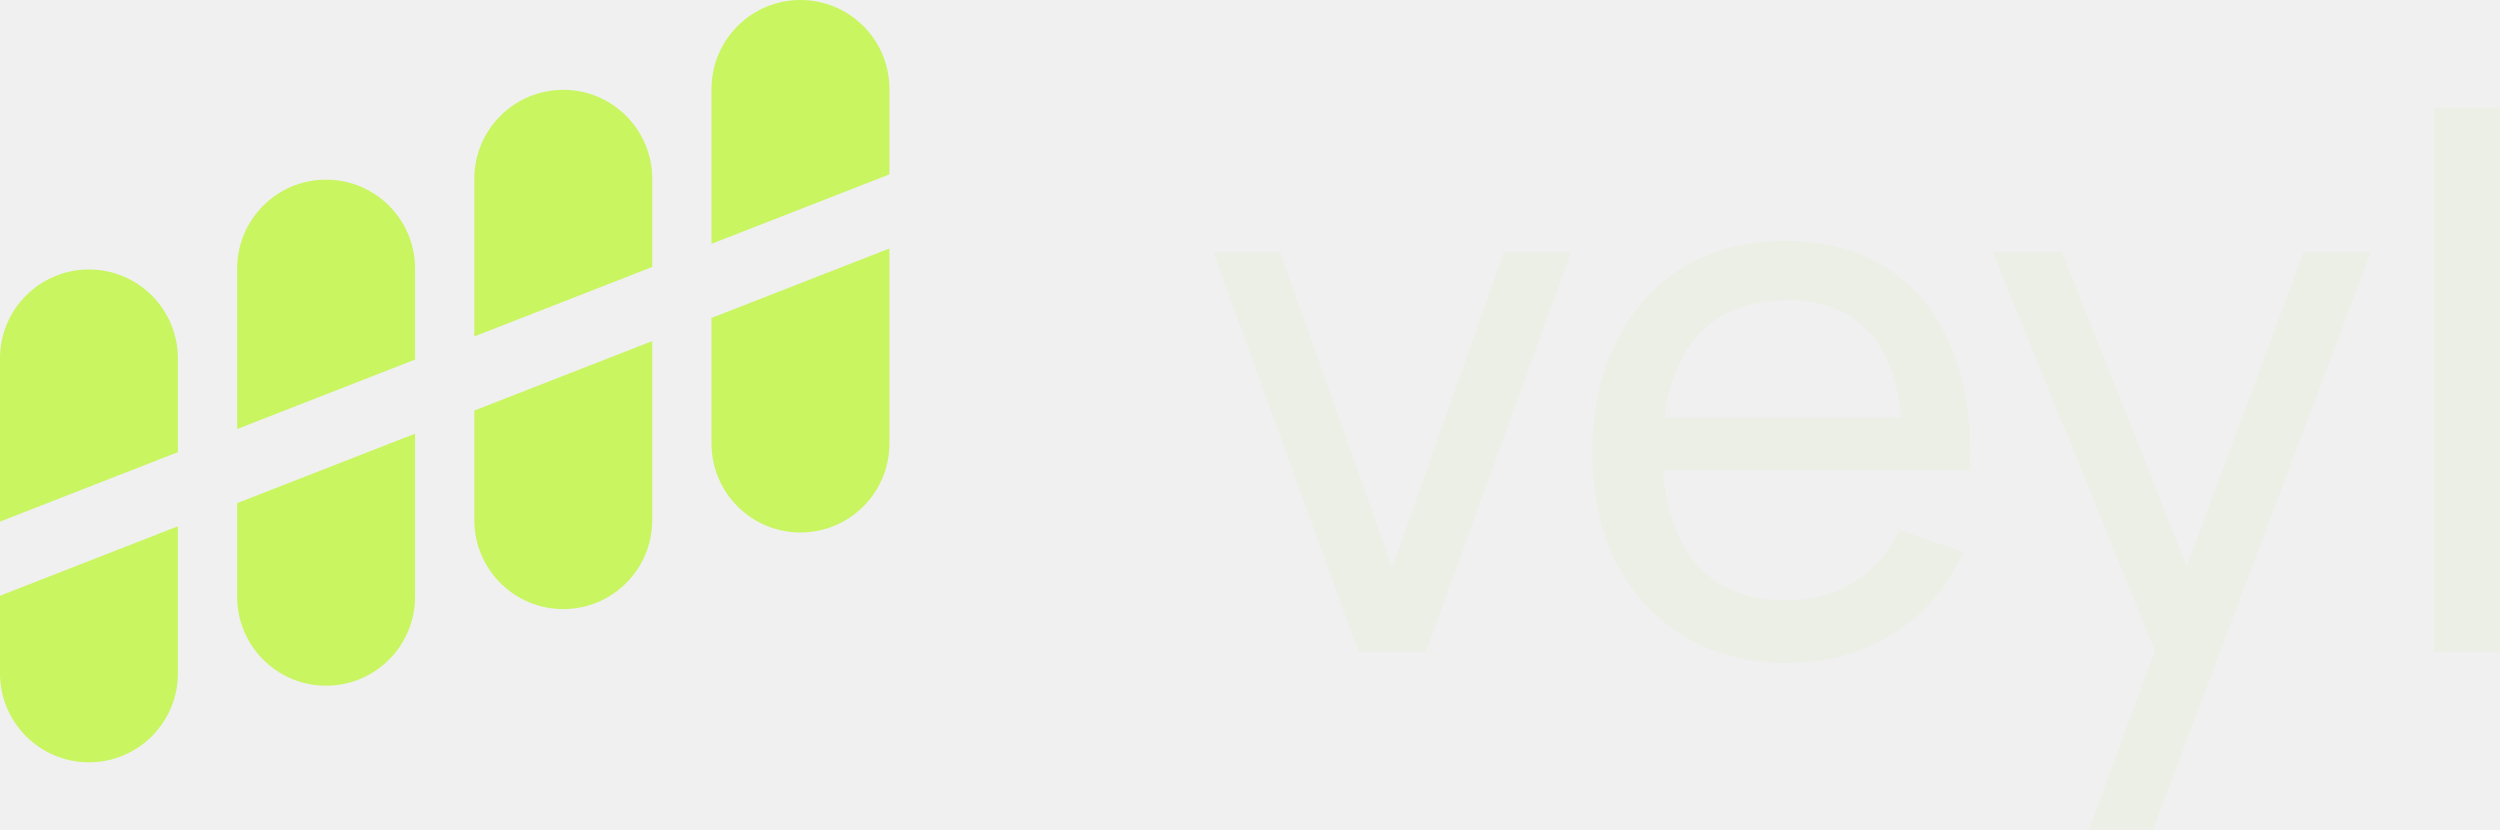
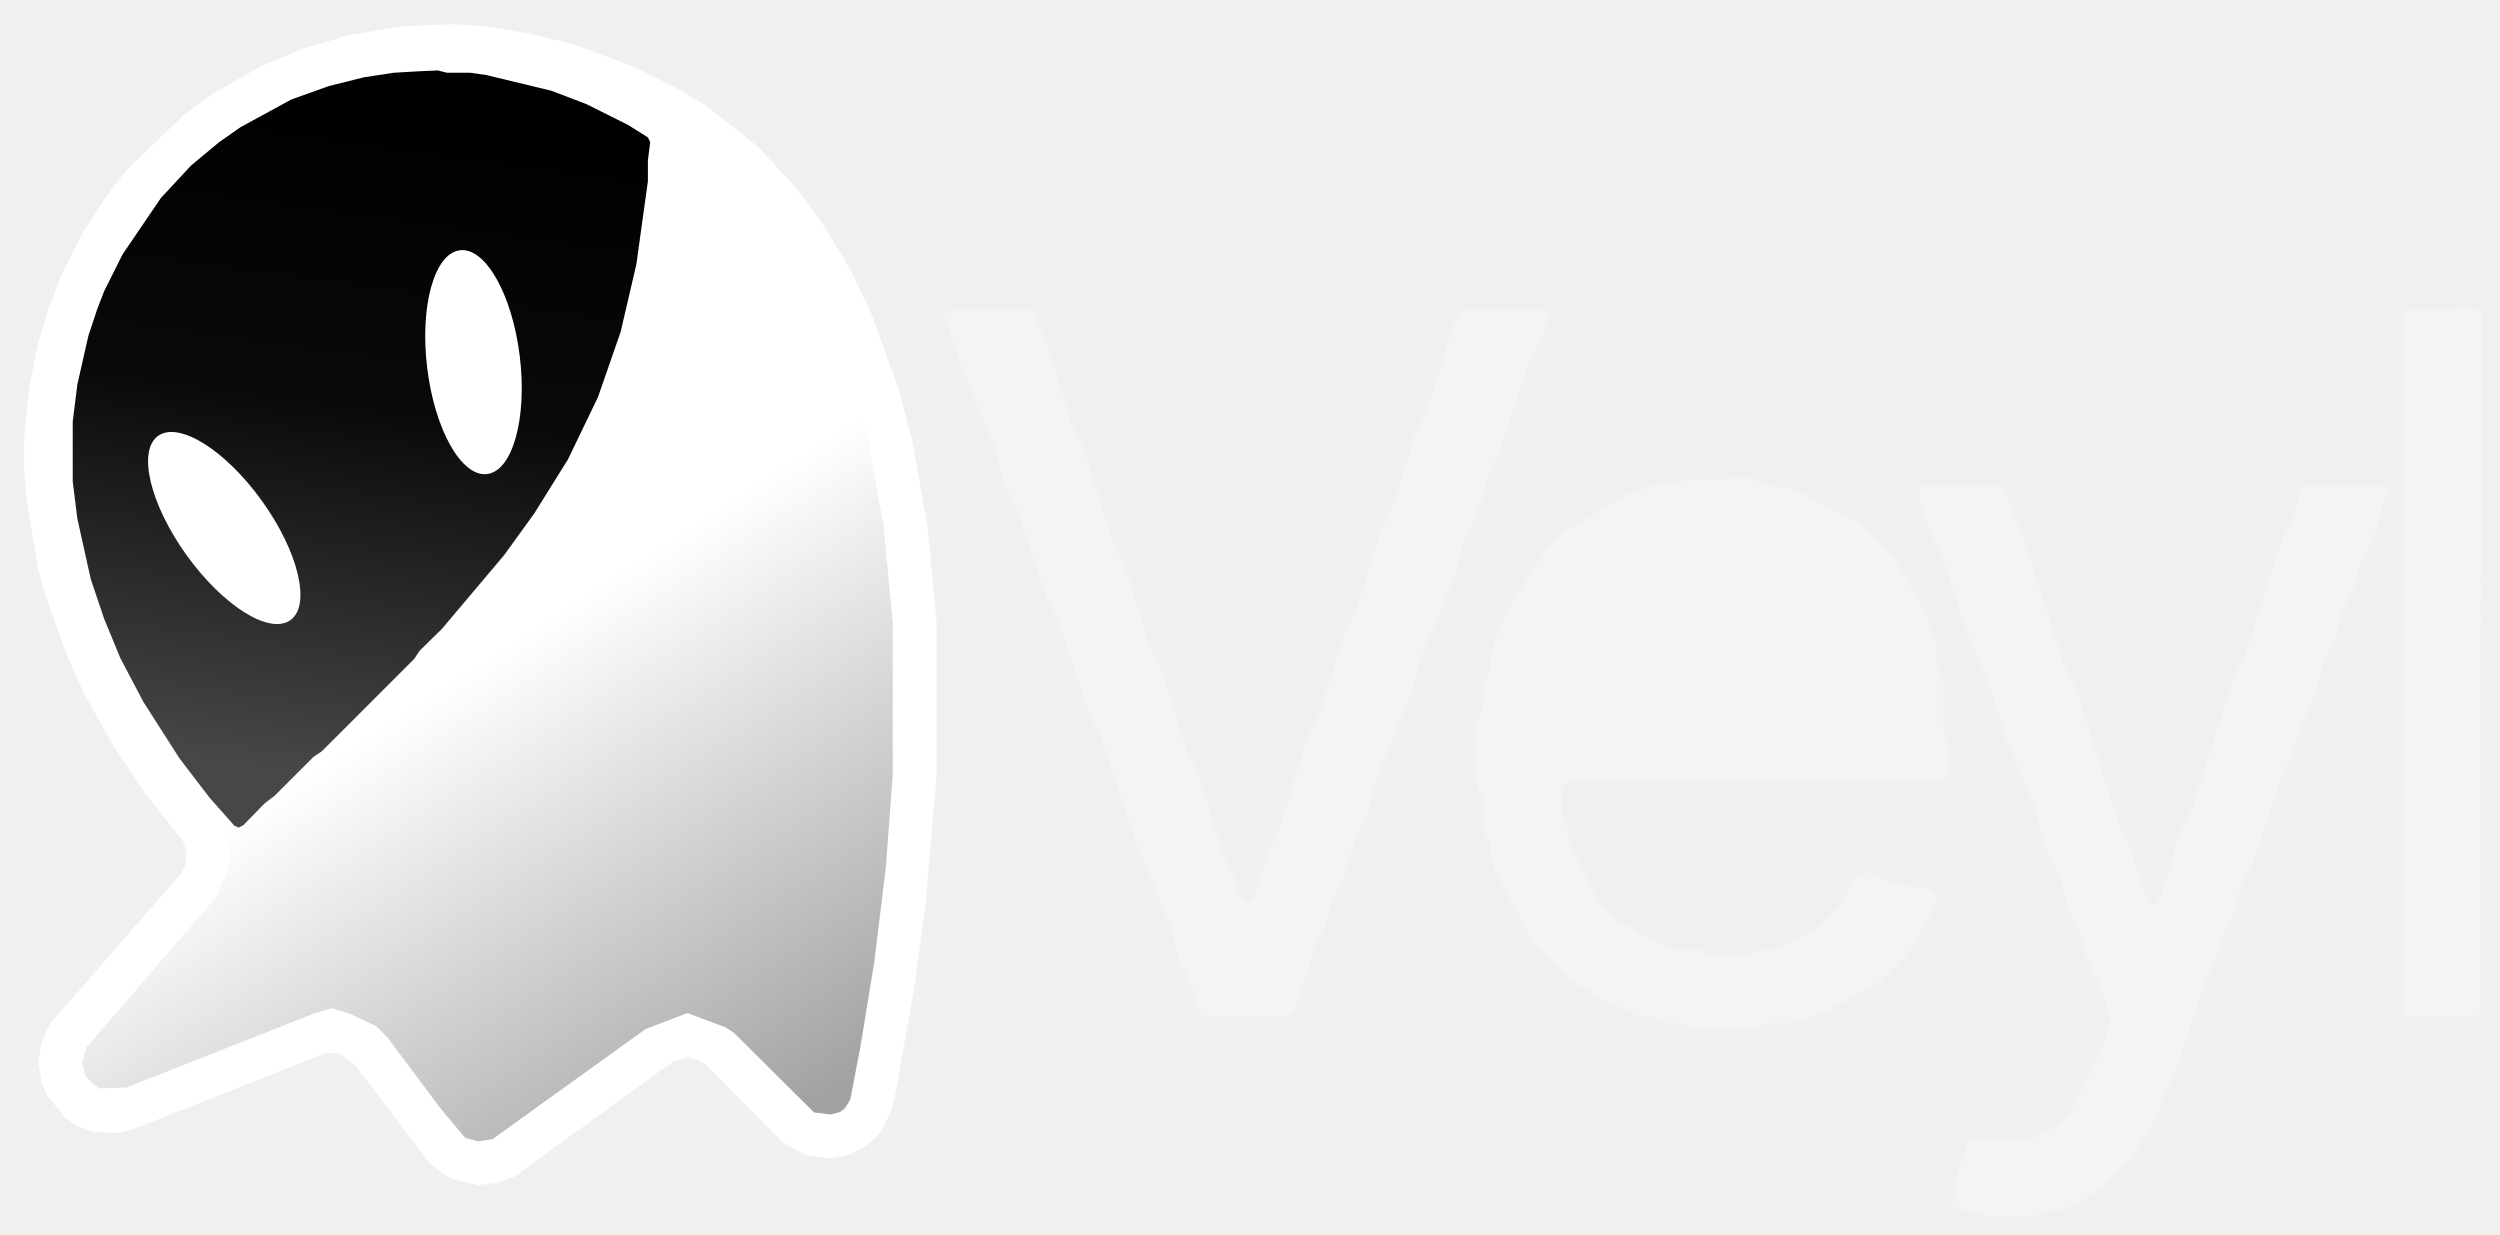
- <svg xmlns="http://www.w3.org/2000/svg" viewBox="0 -59.86 229.572 76.18" role="img" aria-label="Veyl">
-   <path fill="#C8F560" d="M65.338 -30.664 81.672 -37.041V-19.13C81.672 -14.62 78.015 -10.963 73.505 -10.963C68.994 -10.963 65.338 -14.62 65.338 -19.13V-30.664ZM43.558 -22.161 59.893 -28.538V-12.096C59.893 -7.585 56.236 -3.929 51.726 -3.929C47.215 -3.929 43.558 -7.585 43.558 -12.096V-22.161ZM0 -26.947C0 -31.458 3.657 -35.114 8.167 -35.114C12.678 -35.114 16.334 -31.458 16.334 -26.947V-18.339L0 -11.962ZM21.779 -13.659 38.114 -20.036V-5.062C38.114 -0.551 34.457 3.106 29.946 3.106C25.436 3.106 21.779 -0.551 21.779 -5.062V-13.659ZM21.779 -35.196C21.779 -39.706 25.436 -43.363 29.946 -43.363C34.457 -43.363 38.114 -39.706 38.114 -35.196V-26.842L21.779 -20.465ZM43.558 -43.444C43.558 -47.955 47.215 -51.611 51.726 -51.611C56.236 -51.611 59.893 -47.955 59.893 -43.444V-35.344L43.558 -28.967ZM65.338 -51.693C65.338 -56.203 68.994 -59.86 73.505 -59.86C78.015 -59.86 81.672 -56.203 81.672 -51.693V-43.847L65.338 -37.47ZM0 -5.156 16.334 -11.533V1.973C16.334 6.483 12.678 10.14 8.167 10.14C3.657 10.14 0 6.483 0 1.973V-5.156Z" />
-   <path fill="#ECEFE6" d="M164.19 1.02Q158.784 1.02 154.755 -1.377Q150.726 -3.774 148.482 -8.075Q146.238 -12.376 146.238 -18.122Q146.238 -24.14 148.448 -28.543Q150.658 -32.946 154.619 -35.343Q158.58 -37.74 163.918 -37.74Q169.46 -37.74 173.353 -35.19Q177.246 -32.64 179.201 -27.914Q181.156 -23.188 180.884 -16.66H152.717Q153.059 -11.384 155.588 -8.296Q158.512 -4.726 163.918 -4.726Q167.556 -4.726 170.242 -6.392Q172.928 -8.058 174.458 -11.186L180.272 -9.18Q178.13 -4.318 173.829 -1.649Q169.528 1.02 164.19 1.02ZM191.832 16.32 197.883 -0.124 182.992 -36.72H189.35L200.807 -7.83L211.552 -36.72H217.706L197.714 16.32ZM124.75 0 111.422 -36.72H117.542L127.844 -7.718L138.112 -36.72H144.266L130.938 0ZM223.52 0V-49.98H229.572V0ZM174.609 -21.522Q174.106 -26.304 172.01 -28.951Q169.358 -32.3 164.122 -32.3Q158.512 -32.3 155.588 -28.696Q153.393 -25.99 152.846 -21.522Z" />
+ <svg xmlns="http://www.w3.org/2000/svg" viewBox="294 393 413 204" role="img" aria-label="Veyl">
+   <g transform="translate(298 397) scale(0.3816) translate(-293 -263)">
+     <defs>
+       <linearGradient id="vb" gradientUnits="userSpaceOnUse" x1="520" y1="520" x2="650" y2="720">
+         <stop offset="0" stop-color="#fff" />
+         <stop offset="1" stop-color="#a2a2a2" />
+       </linearGradient>
+       <linearGradient id="vh" gradientUnits="userSpaceOnUse" x1="480" y1="300" x2="440" y2="590">
+         <stop offset="0" stop-color="#000" />
+         <stop offset=".45" stop-color="#090909" />
+         <stop offset="1" stop-color="#474747" />
+       </linearGradient>
+     </defs>
+     <path d="M466.4 263.4L480 263L493 264L511.1 266.9L530.4 271.6L556.7 281.3L574.7 290.3L587.9 298.1L610.3 315.7L625.3 331.7L637.9 348.1L650.7 369.3L659.7 388.3L671.4 420.6L677.3 442.7L684 480L688 522L688 588L683 646L678 682L670.1 726.1L668.4 733.4L663.3 743.3L657 749L649.6 752.6L642 754L631.4 752.6L621.7 747.3L588.3 713.7L584.7 711.3L580.1 710.1L574 712L505 762L498.4 764.4L489.4 765.6L477.3 762.7L468.7 756.3L436.3 713.7L429.4 708.6L423.4 708.4L339.6 741.6L333 743L322.6 742.4L316 740L310.7 736.3L303 727L300.6 721.4L299 712L300.6 703.6L304 696L360.3 631.3L362.6 627.6L363.3 621.7L362 617L346.1 596.9L332 576L319 553L311.3 535.7L301.6 508.4L298.7 497.3L294 469L293 456L293 442L295 422L298.6 402.6L303.6 385.6L309.3 371.3L318 354L328.1 338.1L337.7 325.7L361.7 302.7L376.1 292.1L397.3 280.3L413.6 273.6L433.7 267.7L456 264Z" fill="#fff" />
+     <path d="M466.4 282.4L480 282L493 283L511.1 285.9L530.4 290.6L546.7 296.3L562.7 304.3L575.9 312.1L598.3 329.7L611.3 343.7L623.9 360.1L636.7 381.3L643.3 394.7L652.4 420.6L658.3 442.7L665 480L669 522L669 588L666 628L661 669L655.1 705.1L650.6 728.6L648.3 732.3L646 734L642 735L634.9 734.1L600.3 699.7L596.7 697.3L580.1 691.1L562 698L495.7 745.7L489.4 746.6L483.9 745.1L473.4 732.6L450.3 701.7L445.3 696.7L433.7 691.3L426 689L417.6 691.6L337.3 723.3L325.3 723.7L319.9 719.1L318 713L319.9 705.9L376 641L381.6 627.6L382.3 621.7L376 605L360.1 584.9L347.1 565.9L339.3 552.7L328.3 530.7L320.6 508.4L317.7 497.3L313 469L312 456L312 442L314 422L317.6 402.6L322.6 385.6L335 361L351.7 337.7L373.7 316.7L388.1 306.1L409.3 294.3L433.7 286.7L456 283Z" fill="url(#vb)" />
+     <path d="M463.4 283.4L472 283L476 284L486 284L493 285L521.2 291.8L536.4 297.6L554.4 306.6L563 312L564 314L563 322L563 331L558 367L551.2 396.2L541.4 424.4L528.4 451.4L513.8 474.8L500.8 492.8L473.8 524.8L464.2 534.2L461.8 537.8L421.8 577.8L418.2 580.2L401.2 597.2L397.2 600.2L387.8 609.8L385.8 610.8L384 610L373.2 597.8L360.2 580.8L344.6 556.4L334.6 537.4L327.6 520.4L321.8 503.2L316 477L314 461L314 435L316 419L320.8 397.8L324.8 385.8L327.6 378.6L335.6 362.6L352.2 338.2L365.2 324.2L377.2 314.2L386.6 307.6L408.6 295.6L424.8 289.8L440 286L453 284Z" fill="url(#vh)" />
+     <ellipse cx="379.6" cy="481.1" rx="49.1" ry="20.1" transform="rotate(54.3 379.6 481.1)" fill="#fff" />
+     <ellipse cx="487.5" cy="409.3" rx="48.8" ry="20.2" transform="rotate(83.1 487.5 409.3)" fill="#fff" />
+   </g>
+   <path d="M450.3 444.3L464.7 444.3L467 450L471 463L473 467L478 483L480 487L484 500L486 504L490 517L492 521L496 534L498 538L498 539L499.3 541.7L500 542L500.7 541.7L502 539L503 535L505 531L510 515L512 511L516 498L518 494L522 481L524 477L528 464L530 460L534 447L535.3 444.3L549.7 444.3L550 445L549 448L547 452L545 458L542 467L540 471L538 478L536 482L534 489L529 501L527 508L522 520L520 527L518 531L516 538L514 542L513 546L511 550L509 557L507.3 560.3L506 561L493 561L492 560L491 556L489 552L487 545L482 533L476 515L474 511L469 496L467 492L462 477L460 473L458 466L453 454L450 445ZM691.3 444.3L703 444L704 445L703.7 560.7L692 561L691 560ZM572.3 472.3L583 472L585 473L591 474L601.3 479.7L607.3 485.7L612 494L614 500L614 503L615 505L615 514L616 516L616 520L615.3 521.3L614 522L553 522L552 523L552 528L553 530L553 532L557.7 541.3L561.7 545.3L564.3 546.7L564.7 547.3L571 550L575 550L577 551L582 551L584 550L587 550L594.3 546.3L598.3 542.3L599.3 540.3L600.7 537.7L602 537L607 539L613 540L614 541L613 544L609.3 550.3L604.3 555.3L596 560L590 562L586 562L584 563L574 563L572 562L569 562L567 561L565 561L561 559L560 559L552.7 554.3L547.7 549.3L541 537L540 534L540 532L539 530L539 525L538 523L538 512L539 510L539 506L540 504L540 502L542 496L544.7 490.7L545.3 490.3L548.7 484.7L552.7 480.7L562 475L568 473L571 473ZM574.3 484.3L580 484L582 485L585 485L592.3 488.7L596.3 492.7L597.7 495.3L598.3 495.7L601 502L601 505L602 507L602 509L601 510L580 510L553 510L552 509L552 506L554 500L557.7 493.7L562.7 488.7L568 486ZM611.3 473.3L624.7 473.3L628 481L635 503L637 507L644 529L646 533L648 540L649.3 542.7L650.3 542.3L651 541L654 531L656 527L663 505L665 501L671 482L673 478L674.3 473.3L688.7 473.3L686 482L684 486L683 490L681 494L680 498L678 502L676 509L674 513L673 517L671 521L668 530L666 536L664 540L663 544L661 548L660 552L658 556L653 571L651 575L651 576L646.3 584.3L641.3 589.3L638.7 590.7L638.3 591.3L634 593L632 593L630 594L622 594L620 593L618 593L616.7 592.3L616.3 591.3L617 590L617 588L619.3 581.3L630 581L633.3 579.3L636.3 576.3L641 567L642.7 561.3L641 556L639 552L638 548L636 544L634 537L632 533L630 526L625 514L623 507L618 495L616 488L611 476Z" fill="#F4F4F2" />
</svg>
